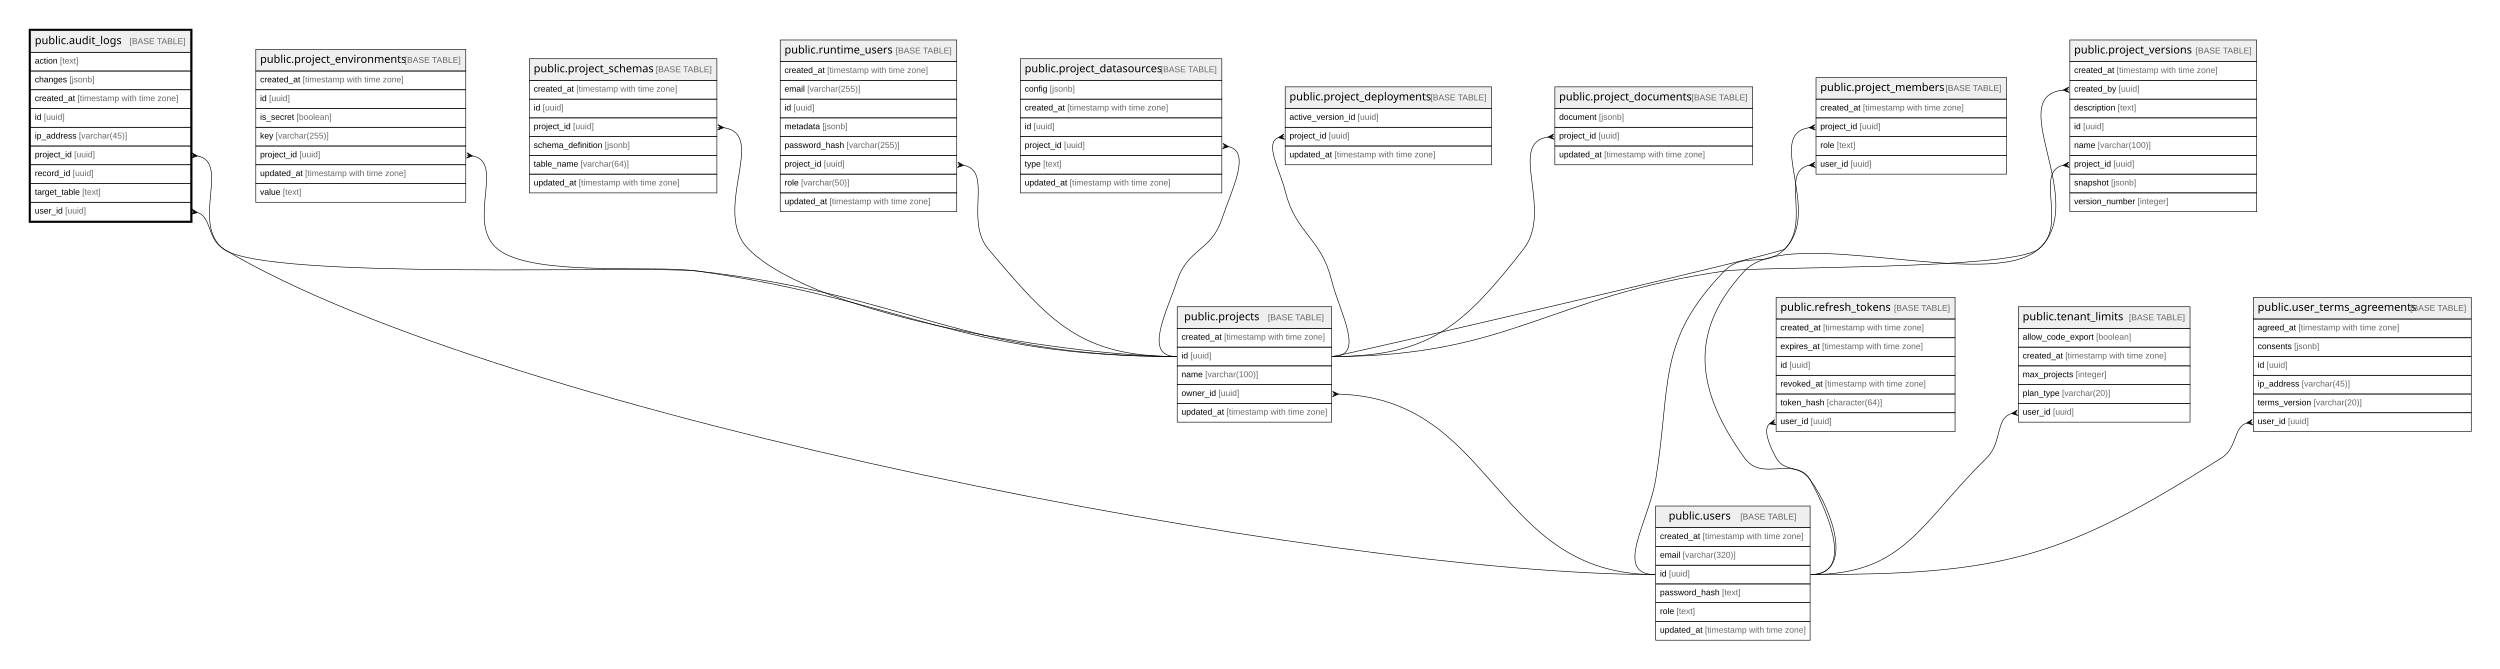
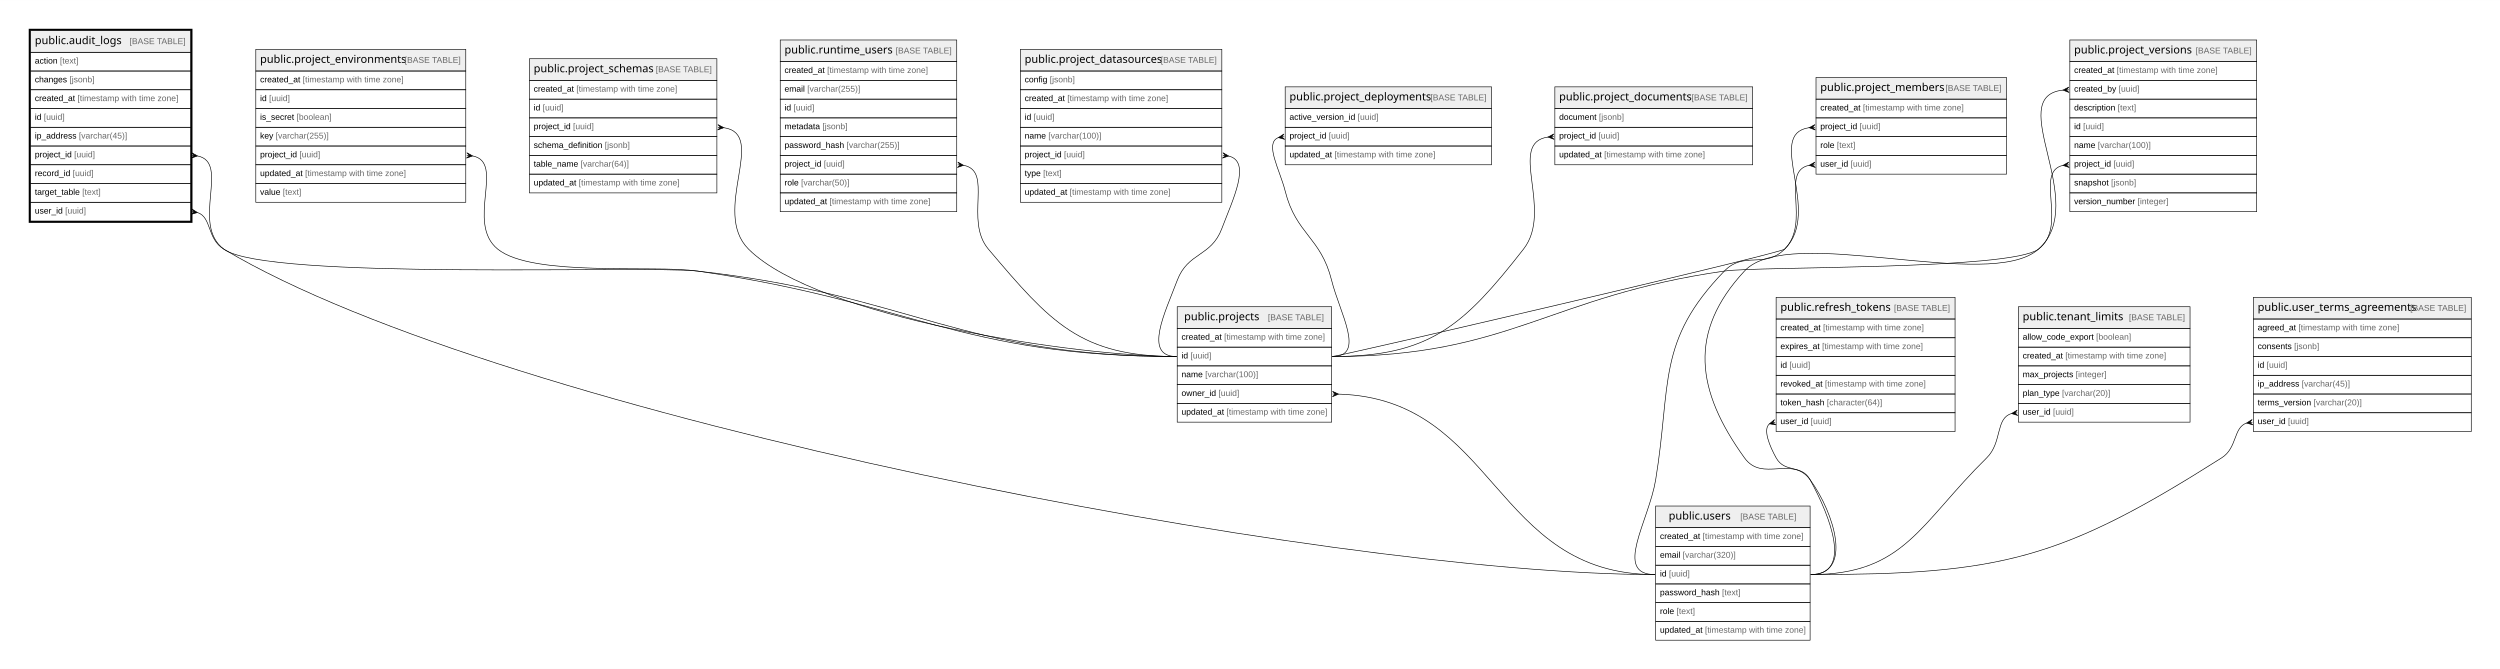
<svg xmlns="http://www.w3.org/2000/svg" width="4107pt" height="1099pt" viewBox="0.00 0.00 4106.85 1098.80">
  <g id="graph0" class="graph" transform="scale(1 1) rotate(0) translate(4 1094.8)">
    <polygon fill="white" stroke="none" points="-4,4 -4,-1094.8 4102.85,-1094.8 4102.85,4 -4,4" />
    <g id="node1" class="node">
      <polygon fill="#efefef" stroke="none" points="46.2,-1009 46.2,-1044.6 309.18,-1044.6 309.18,-1009 46.2,-1009" />
      <polygon fill="none" stroke="black" points="46.2,-1009 46.2,-1044.6 309.18,-1044.6 309.18,-1009 46.2,-1009" />
      <text text-anchor="start" x="53.2" y="-1022.4" font-family="Arial Bold" font-size="18.00">public.audit_logs</text>
      <text text-anchor="start" x="177.69" y="-1022.4" font-family="Arial" font-size="14.00">    </text>
      <text text-anchor="start" x="208.81" y="-1022.4" font-family="Arial" font-size="14.00" fill="#666666">[BASE TABLE]</text>
      <polygon fill="none" stroke="black" points="46.2,-978.2 46.2,-1009 309.18,-1009 309.18,-978.2 46.2,-978.2" />
      <text text-anchor="start" x="53.2" y="-990.4" font-family="Arial" font-size="14.00">action </text>
      <text text-anchor="start" x="94.45" y="-990.4" font-family="Arial" font-size="14.00" fill="#666666">[text]</text>
      <polygon fill="none" stroke="black" points="46.2,-947.4 46.2,-978.2 309.18,-978.2 309.18,-947.4 46.2,-947.4" />
      <text text-anchor="start" x="53.2" y="-959.6" font-family="Arial" font-size="14.00">changes </text>
      <text text-anchor="start" x="110.02" y="-959.6" font-family="Arial" font-size="14.00" fill="#666666">[jsonb]</text>
      <polygon fill="none" stroke="black" points="46.2,-916.6 46.2,-947.4 309.18,-947.4 309.18,-916.6 46.2,-916.6" />
      <text text-anchor="start" x="53.2" y="-928.8" font-family="Arial" font-size="14.00">created_at </text>
      <text text-anchor="start" x="123.25" y="-928.8" font-family="Arial" font-size="14.00" fill="#666666">[timestamp with time zone]</text>
      <polygon fill="none" stroke="black" points="46.2,-885.8 46.2,-916.6 309.18,-916.6 309.18,-885.8 46.2,-885.8" />
      <text text-anchor="start" x="53.2" y="-898" font-family="Arial" font-size="14.00">id </text>
      <text text-anchor="start" x="67.99" y="-898" font-family="Arial" font-size="14.00" fill="#666666">[uuid]</text>
      <polygon fill="none" stroke="black" points="46.2,-855 46.2,-885.8 309.18,-885.8 309.18,-855 46.2,-855" />
      <text text-anchor="start" x="53.2" y="-867.2" font-family="Arial" font-size="14.00">ip_address </text>
      <text text-anchor="start" x="125.58" y="-867.2" font-family="Arial" font-size="14.00" fill="#666666">[varchar(45)]</text>
      <polygon fill="none" stroke="black" points="46.2,-824.2 46.2,-855 309.18,-855 309.18,-824.2 46.2,-824.2" />
      <text text-anchor="start" x="53.2" y="-836.4" font-family="Arial" font-size="14.00">project_id </text>
      <text text-anchor="start" x="117.79" y="-836.4" font-family="Arial" font-size="14.00" fill="#666666">[uuid]</text>
      <polygon fill="none" stroke="black" points="46.2,-793.4 46.2,-824.2 309.18,-824.2 309.18,-793.4 46.2,-793.4" />
      <text text-anchor="start" x="53.2" y="-805.6" font-family="Arial" font-size="14.00">record_id </text>
      <text text-anchor="start" x="115.45" y="-805.6" font-family="Arial" font-size="14.00" fill="#666666">[uuid]</text>
      <polygon fill="none" stroke="black" points="46.2,-762.6 46.2,-793.4 309.18,-793.4 309.18,-762.6 46.2,-762.6" />
      <text text-anchor="start" x="53.2" y="-774.8" font-family="Arial" font-size="14.00">target_table </text>
      <text text-anchor="start" x="131.03" y="-774.8" font-family="Arial" font-size="14.00" fill="#666666">[text]</text>
      <polygon fill="none" stroke="black" points="46.2,-731.8 46.2,-762.6 309.18,-762.6 309.18,-731.8 46.2,-731.8" />
      <text text-anchor="start" x="53.2" y="-744" font-family="Arial" font-size="14.00">user_id </text>
      <text text-anchor="start" x="103.01" y="-744" font-family="Arial" font-size="14.00" fill="#666666">[uuid]</text>
      <polygon fill="none" stroke="black" stroke-width="3" points="44.7,-730.3 44.7,-1046.1 310.68,-1046.1 310.68,-730.3 44.7,-730.3" />
    </g>
    <g id="node2" class="node">
      <polygon fill="#efefef" stroke="none" points="1929.85,-555.4 1929.85,-591 2183.53,-591 2183.53,-555.4 1929.85,-555.4" />
      <polygon fill="none" stroke="black" points="1929.85,-555.4 1929.85,-591 2183.53,-591 2183.53,-555.4 1929.85,-555.4" />
      <text text-anchor="start" x="1941.21" y="-568.8" font-family="Arial Bold" font-size="18.00">public.projects</text>
      <text text-anchor="start" x="2047.68" y="-568.8" font-family="Arial" font-size="14.00">    </text>
      <text text-anchor="start" x="2078.8" y="-568.8" font-family="Arial" font-size="14.00" fill="#666666">[BASE TABLE]</text>
      <polygon fill="none" stroke="black" points="1929.85,-524.6 1929.85,-555.4 2183.53,-555.4 2183.53,-524.6 1929.85,-524.6" />
      <text text-anchor="start" x="1936.85" y="-536.8" font-family="Arial" font-size="14.00">created_at </text>
      <text text-anchor="start" x="2006.9" y="-536.8" font-family="Arial" font-size="14.00" fill="#666666">[timestamp with time zone]</text>
      <polygon fill="none" stroke="black" points="1929.85,-493.8 1929.85,-524.6 2183.53,-524.6 2183.53,-493.8 1929.85,-493.8" />
      <text text-anchor="start" x="1936.85" y="-506" font-family="Arial" font-size="14.00">id </text>
      <text text-anchor="start" x="1951.63" y="-506" font-family="Arial" font-size="14.00" fill="#666666">[uuid]</text>
      <polygon fill="none" stroke="black" points="1929.85,-463 1929.85,-493.8 2183.53,-493.8 2183.53,-463 1929.85,-463" />
      <text text-anchor="start" x="1936.85" y="-475.2" font-family="Arial" font-size="14.00">name </text>
      <text text-anchor="start" x="1975.76" y="-475.2" font-family="Arial" font-size="14.00" fill="#666666">[varchar(100)]</text>
      <polygon fill="none" stroke="black" points="1929.85,-432.2 1929.85,-463 2183.53,-463 2183.53,-432.2 1929.85,-432.2" />
      <text text-anchor="start" x="1936.85" y="-444.4" font-family="Arial" font-size="14.00">owner_id </text>
      <text text-anchor="start" x="1997.55" y="-444.4" font-family="Arial" font-size="14.00" fill="#666666">[uuid]</text>
      <polygon fill="none" stroke="black" points="1929.85,-401.4 1929.85,-432.2 2183.53,-432.2 2183.53,-401.4 1929.85,-401.4" />
      <text text-anchor="start" x="1936.85" y="-413.6" font-family="Arial" font-size="14.00">updated_at </text>
      <text text-anchor="start" x="2010.81" y="-413.6" font-family="Arial" font-size="14.00" fill="#666666">[timestamp with time zone]</text>
    </g>
    <g id="edge1" class="edge">
      <path fill="none" stroke="black" d="M320.44,-838.7C374.89,-828.12 308.69,-726.66 363.69,-685.6 433.03,-633.83 1055.69,-659.22 1141.69,-649.6 1494.86,-610.1 1573.48,-509.2 1928.85,-509.2" />
      <polygon fill="black" stroke="black" points="320.47,-838.7 310.12,-835.09 315.16,-839.16 310.84,-839.54 310.84,-839.54 310.84,-839.54 315.16,-839.16 310.9,-844.05 320.47,-838.7" />
    </g>
    <g id="node11" class="node">
      <polygon fill="#efefef" stroke="none" points="2715.85,-228 2715.85,-263.6 2969.53,-263.6 2969.53,-228 2715.85,-228" />
      <polygon fill="none" stroke="black" points="2715.85,-228 2715.85,-263.6 2969.53,-263.6 2969.53,-228 2715.85,-228" />
      <text text-anchor="start" x="2737.2" y="-241.4" font-family="Arial Bold" font-size="18.00">public.users</text>
      <text text-anchor="start" x="2823.69" y="-241.4" font-family="Arial" font-size="14.00">    </text>
      <text text-anchor="start" x="2854.8" y="-241.4" font-family="Arial" font-size="14.00" fill="#666666">[BASE TABLE]</text>
      <polygon fill="none" stroke="black" points="2715.85,-197.2 2715.85,-228 2969.53,-228 2969.53,-197.2 2715.85,-197.2" />
      <text text-anchor="start" x="2722.85" y="-209.4" font-family="Arial" font-size="14.00">created_at </text>
      <text text-anchor="start" x="2792.9" y="-209.4" font-family="Arial" font-size="14.00" fill="#666666">[timestamp with time zone]</text>
      <polygon fill="none" stroke="black" points="2715.85,-166.4 2715.85,-197.2 2969.53,-197.2 2969.53,-166.4 2715.85,-166.4" />
      <text text-anchor="start" x="2722.85" y="-178.6" font-family="Arial" font-size="14.00">email </text>
      <text text-anchor="start" x="2760.19" y="-178.6" font-family="Arial" font-size="14.00" fill="#666666">[varchar(320)]</text>
      <polygon fill="none" stroke="black" points="2715.85,-135.6 2715.85,-166.4 2969.53,-166.4 2969.53,-135.6 2715.85,-135.6" />
      <text text-anchor="start" x="2722.85" y="-147.8" font-family="Arial" font-size="14.00">id </text>
      <text text-anchor="start" x="2737.63" y="-147.8" font-family="Arial" font-size="14.00" fill="#666666">[uuid]</text>
      <polygon fill="none" stroke="black" points="2715.85,-104.8 2715.85,-135.6 2969.53,-135.6 2969.53,-104.8 2715.85,-104.8" />
      <text text-anchor="start" x="2722.85" y="-117" font-family="Arial" font-size="14.00">password_hash </text>
      <text text-anchor="start" x="2824.8" y="-117" font-family="Arial" font-size="14.00" fill="#666666">[text]</text>
      <polygon fill="none" stroke="black" points="2715.85,-74 2715.85,-104.8 2969.53,-104.8 2969.53,-74 2715.85,-74" />
      <text text-anchor="start" x="2722.85" y="-86.2" font-family="Arial" font-size="14.00">role </text>
      <text text-anchor="start" x="2750.08" y="-86.2" font-family="Arial" font-size="14.00" fill="#666666">[text]</text>
      <polygon fill="none" stroke="black" points="2715.85,-43.2 2715.85,-74 2969.53,-74 2969.53,-43.2 2715.85,-43.2" />
      <text text-anchor="start" x="2722.85" y="-55.4" font-family="Arial" font-size="14.00">updated_at </text>
      <text text-anchor="start" x="2796.81" y="-55.4" font-family="Arial" font-size="14.00" fill="#666666">[timestamp with time zone]</text>
    </g>
    <g id="edge11" class="edge">
      <path fill="none" stroke="black" d="M320.4,-745.75C343.95,-738.09 335.98,-702.19 363.69,-685.6 823.38,-410.32 2179.03,-151 2714.85,-151" />
      <polygon fill="black" stroke="black" points="320.41,-745.74 309.88,-742.7 315.13,-746.5 310.84,-747.11 310.84,-747.11 310.84,-747.11 315.13,-746.5 311.14,-751.61 320.41,-745.74" />
    </g>
    <g id="edge10" class="edge">
      <path fill="none" stroke="black" d="M2194.68,-447.46C2454.38,-440.12 2448.22,-151 2714.85,-151" />
      <polygon fill="black" stroke="black" points="2194.86,-447.46 2184.8,-443.1 2189.53,-447.53 2185.2,-447.59 2185.2,-447.59 2185.2,-447.59 2189.53,-447.53 2184.93,-452.09 2194.86,-447.46" />
    </g>
    <g id="node3" class="node">
-       <polygon fill="#efefef" stroke="none" points="1672.23,-962.8 1672.23,-998.4 2003.15,-998.4 2003.15,-962.8 1672.23,-962.8" />
-       <polygon fill="none" stroke="black" points="1672.23,-962.8 1672.23,-998.4 2003.15,-998.4 2003.15,-962.8 1672.23,-962.8" />
-       <text text-anchor="start" x="1679.23" y="-976.2" font-family="Arial Bold" font-size="18.00">public.project_datasources</text>
-       <text text-anchor="start" x="1871.66" y="-976.2" font-family="Arial" font-size="14.00">    </text>
-       <text text-anchor="start" x="1902.78" y="-976.2" font-family="Arial" font-size="14.00" fill="#666666">[BASE TABLE]</text>
-       <polygon fill="none" stroke="black" points="1672.23,-932 1672.23,-962.8 2003.15,-962.8 2003.15,-932 1672.23,-932" />
-       <text text-anchor="start" x="1679.23" y="-944.2" font-family="Arial" font-size="14.00">config </text>
-       <text text-anchor="start" x="1720.48" y="-944.2" font-family="Arial" font-size="14.00" fill="#666666">[jsonb]</text>
-       <polygon fill="none" stroke="black" points="1672.23,-901.2 1672.23,-932 2003.15,-932 2003.15,-901.2 1672.23,-901.2" />
-       <text text-anchor="start" x="1679.23" y="-913.4" font-family="Arial" font-size="14.00">created_at </text>
-       <text text-anchor="start" x="1749.28" y="-913.4" font-family="Arial" font-size="14.00" fill="#666666">[timestamp with time zone]</text>
-       <polygon fill="none" stroke="black" points="1672.23,-870.4 1672.23,-901.2 2003.15,-901.2 2003.15,-870.4 1672.23,-870.4" />
-       <text text-anchor="start" x="1679.23" y="-882.6" font-family="Arial" font-size="14.00">id </text>
-       <text text-anchor="start" x="1694.02" y="-882.6" font-family="Arial" font-size="14.00" fill="#666666">[uuid]</text>
-       <polygon fill="none" stroke="black" points="1672.23,-839.6 1672.23,-870.4 2003.15,-870.4 2003.15,-839.6 1672.23,-839.6" />
-       <text text-anchor="start" x="1679.23" y="-851.8" font-family="Arial" font-size="14.00">project_id </text>
-       <text text-anchor="start" x="1743.82" y="-851.8" font-family="Arial" font-size="14.00" fill="#666666">[uuid]</text>
-       <polygon fill="none" stroke="black" points="1672.23,-808.8 1672.23,-839.6 2003.15,-839.6 2003.15,-808.8 1672.23,-808.8" />
-       <text text-anchor="start" x="1679.23" y="-821" font-family="Arial" font-size="14.00">type </text>
-       <text text-anchor="start" x="1709.58" y="-821" font-family="Arial" font-size="14.00" fill="#666666">[text]</text>
-       <polygon fill="none" stroke="black" points="1672.23,-778 1672.23,-808.8 2003.15,-808.8 2003.15,-778 1672.23,-778" />
-       <text text-anchor="start" x="1679.23" y="-790.2" font-family="Arial" font-size="14.00">updated_at </text>
-       <text text-anchor="start" x="1753.19" y="-790.2" font-family="Arial" font-size="14.00" fill="#666666">[timestamp with time zone]</text>
+       <polygon fill="#efefef" stroke="none" points="1672.23,-978.2 1672.23,-1013.8 2003.15,-1013.8 2003.15,-978.2 1672.23,-978.2" />
+       <polygon fill="none" stroke="black" points="1672.23,-978.2 1672.23,-1013.8 2003.15,-1013.8 2003.15,-978.2 1672.23,-978.2" />
+       <text text-anchor="start" x="1679.23" y="-991.6" font-family="Arial Bold" font-size="18.00">public.project_datasources</text>
+       <text text-anchor="start" x="1871.66" y="-991.6" font-family="Arial" font-size="14.00">    </text>
+       <text text-anchor="start" x="1902.78" y="-991.6" font-family="Arial" font-size="14.00" fill="#666666">[BASE TABLE]</text>
+       <polygon fill="none" stroke="black" points="1672.23,-947.4 1672.23,-978.2 2003.15,-978.2 2003.15,-947.4 1672.23,-947.4" />
+       <text text-anchor="start" x="1679.23" y="-959.6" font-family="Arial" font-size="14.00">config </text>
+       <text text-anchor="start" x="1720.48" y="-959.6" font-family="Arial" font-size="14.00" fill="#666666">[jsonb]</text>
+       <polygon fill="none" stroke="black" points="1672.23,-916.6 1672.23,-947.4 2003.15,-947.4 2003.15,-916.6 1672.23,-916.6" />
+       <text text-anchor="start" x="1679.23" y="-928.8" font-family="Arial" font-size="14.00">created_at </text>
+       <text text-anchor="start" x="1749.28" y="-928.8" font-family="Arial" font-size="14.00" fill="#666666">[timestamp with time zone]</text>
+       <polygon fill="none" stroke="black" points="1672.23,-885.8 1672.23,-916.6 2003.15,-916.6 2003.15,-885.8 1672.23,-885.8" />
+       <text text-anchor="start" x="1679.23" y="-898" font-family="Arial" font-size="14.00">id </text>
+       <text text-anchor="start" x="1694.02" y="-898" font-family="Arial" font-size="14.00" fill="#666666">[uuid]</text>
+       <polygon fill="none" stroke="black" points="1672.23,-855 1672.23,-885.8 2003.15,-885.8 2003.15,-855 1672.23,-855" />
+       <text text-anchor="start" x="1679.23" y="-867.2" font-family="Arial" font-size="14.00">name </text>
+       <text text-anchor="start" x="1718.14" y="-867.2" font-family="Arial" font-size="14.00" fill="#666666">[varchar(100)]</text>
+       <polygon fill="none" stroke="black" points="1672.23,-824.2 1672.23,-855 2003.15,-855 2003.15,-824.2 1672.23,-824.2" />
+       <text text-anchor="start" x="1679.23" y="-836.4" font-family="Arial" font-size="14.00">project_id </text>
+       <text text-anchor="start" x="1743.82" y="-836.4" font-family="Arial" font-size="14.00" fill="#666666">[uuid]</text>
+       <polygon fill="none" stroke="black" points="1672.23,-793.4 1672.23,-824.2 2003.15,-824.2 2003.15,-793.4 1672.23,-793.4" />
+       <text text-anchor="start" x="1679.23" y="-805.6" font-family="Arial" font-size="14.00">type </text>
+       <text text-anchor="start" x="1709.58" y="-805.6" font-family="Arial" font-size="14.00" fill="#666666">[text]</text>
+       <polygon fill="none" stroke="black" points="1672.23,-762.6 1672.23,-793.4 2003.15,-793.4 2003.15,-762.6 1672.23,-762.6" />
+       <text text-anchor="start" x="1679.23" y="-774.8" font-family="Arial" font-size="14.00">updated_at </text>
+       <text text-anchor="start" x="1753.19" y="-774.8" font-family="Arial" font-size="14.00" fill="#666666">[timestamp with time zone]</text>
    </g>
    <g id="edge2" class="edge">
-       <path fill="none" stroke="black" d="M2014.1,-854C2052.38,-845.32 2018.72,-781.96 2003.15,-734.8 1985.8,-682.27 1947.19,-686.73 1929.85,-634.2 1912.43,-581.44 1873.29,-509.2 1928.85,-509.2" />
-       <polygon fill="black" stroke="black" points="2014.43,-853.97 2004.03,-850.49 2009.12,-854.5 2004.81,-854.93 2004.81,-854.93 2004.81,-854.93 2009.12,-854.5 2004.93,-859.44 2014.43,-853.97" />
+       <path fill="none" stroke="black" d="M2014.13,-838.59C2052.64,-829.83 2020.62,-765.89 2003.15,-719.4 1985.58,-672.64 1947.41,-680.96 1929.85,-634.2 1910.32,-582.19 1873.29,-509.2 1928.85,-509.2" />
+       <polygon fill="black" stroke="black" points="2014.43,-838.56 2004.03,-835.09 2009.12,-839.1 2004.81,-839.53 2004.81,-839.53 2004.81,-839.53 2009.12,-839.1 2004.93,-844.04 2014.43,-838.56" />
    </g>
    <g id="node4" class="node">
      <polygon fill="#efefef" stroke="none" points="2107.22,-916.6 2107.22,-952.2 2446.16,-952.2 2446.16,-916.6 2107.22,-916.6" />
      <polygon fill="none" stroke="black" points="2107.22,-916.6 2107.22,-952.2 2446.16,-952.2 2446.16,-916.6 2107.22,-916.6" />
      <text text-anchor="start" x="2114.22" y="-930" font-family="Arial Bold" font-size="18.00">public.project_deployments</text>
      <text text-anchor="start" x="2314.67" y="-930" font-family="Arial" font-size="14.00">    </text>
      <text text-anchor="start" x="2345.79" y="-930" font-family="Arial" font-size="14.00" fill="#666666">[BASE TABLE]</text>
      <polygon fill="none" stroke="black" points="2107.22,-885.8 2107.22,-916.6 2446.16,-916.6 2446.16,-885.8 2107.22,-885.8" />
      <text text-anchor="start" x="2114.22" y="-898" font-family="Arial" font-size="14.00">active_version_id </text>
      <text text-anchor="start" x="2226.28" y="-898" font-family="Arial" font-size="14.00" fill="#666666">[uuid]</text>
      <polygon fill="none" stroke="black" points="2107.22,-855 2107.22,-885.8 2446.16,-885.8 2446.16,-855 2107.22,-855" />
      <text text-anchor="start" x="2114.22" y="-867.2" font-family="Arial" font-size="14.00">project_id </text>
      <text text-anchor="start" x="2178.81" y="-867.2" font-family="Arial" font-size="14.00" fill="#666666">[uuid]</text>
      <polygon fill="none" stroke="black" points="2107.22,-824.2 2107.22,-855 2446.16,-855 2446.16,-824.2 2107.22,-824.2" />
      <text text-anchor="start" x="2114.22" y="-836.4" font-family="Arial" font-size="14.00">updated_at </text>
      <text text-anchor="start" x="2188.18" y="-836.4" font-family="Arial" font-size="14.00" fill="#666666">[timestamp with time zone]</text>
    </g>
    <g id="edge3" class="edge">
      <path fill="none" stroke="black" d="M2096.21,-868.89C2072.58,-860.2 2098.55,-815.63 2107.22,-781 2125.07,-709.67 2165.79,-705.56 2183.53,-634.2 2196.93,-580.28 2240.09,-509.2 2184.53,-509.2" />
      <polygon fill="black" stroke="black" points="2096,-868.86 2105.22,-874.8 2101.27,-869.66 2105.56,-870.3 2105.56,-870.3 2105.56,-870.3 2101.27,-869.66 2106.56,-865.9 2096,-868.86" />
    </g>
    <g id="node5" class="node">
      <polygon fill="#efefef" stroke="none" points="2550.22,-916.6 2550.22,-952.2 2875.16,-952.2 2875.16,-916.6 2550.22,-916.6" />
      <polygon fill="none" stroke="black" points="2550.22,-916.6 2550.22,-952.2 2875.16,-952.2 2875.16,-916.6 2550.22,-916.6" />
      <text text-anchor="start" x="2557.22" y="-930" font-family="Arial Bold" font-size="18.00">public.project_documents</text>
      <text text-anchor="start" x="2743.67" y="-930" font-family="Arial" font-size="14.00">    </text>
      <text text-anchor="start" x="2774.79" y="-930" font-family="Arial" font-size="14.00" fill="#666666">[BASE TABLE]</text>
      <polygon fill="none" stroke="black" points="2550.22,-885.8 2550.22,-916.6 2875.16,-916.6 2875.16,-885.8 2550.22,-885.8" />
      <text text-anchor="start" x="2557.22" y="-898" font-family="Arial" font-size="14.00">document </text>
      <text text-anchor="start" x="2622.59" y="-898" font-family="Arial" font-size="14.00" fill="#666666">[jsonb]</text>
      <polygon fill="none" stroke="black" points="2550.22,-855 2550.22,-885.8 2875.16,-885.8 2875.16,-855 2550.22,-855" />
      <text text-anchor="start" x="2557.22" y="-867.2" font-family="Arial" font-size="14.00">project_id </text>
      <text text-anchor="start" x="2621.81" y="-867.2" font-family="Arial" font-size="14.00" fill="#666666">[uuid]</text>
      <polygon fill="none" stroke="black" points="2550.22,-824.2 2550.22,-855 2875.16,-855 2875.16,-824.2 2550.22,-824.2" />
      <text text-anchor="start" x="2557.22" y="-836.4" font-family="Arial" font-size="14.00">updated_at </text>
      <text text-anchor="start" x="2631.18" y="-836.4" font-family="Arial" font-size="14.00" fill="#666666">[timestamp with time zone]</text>
    </g>
    <g id="edge4" class="edge">
      <path fill="none" stroke="black" d="M2539.17,-869.76C2471.29,-860.38 2548.85,-749.82 2498.69,-685.6 2400.13,-559.4 2344.66,-509.2 2184.53,-509.2" />
      <polygon fill="black" stroke="black" points="2538.9,-869.74 2548.6,-874.87 2544.23,-870.08 2548.55,-870.36 2548.55,-870.36 2548.55,-870.36 2544.23,-870.08 2549.17,-865.89 2538.9,-869.74" />
    </g>
    <g id="node6" class="node">
      <polygon fill="#efefef" stroke="none" points="416.22,-978.2 416.22,-1013.8 761.16,-1013.8 761.16,-978.2 416.22,-978.2" />
      <polygon fill="none" stroke="black" points="416.22,-978.2 416.22,-1013.8 761.16,-1013.8 761.16,-978.2 416.22,-978.2" />
      <text text-anchor="start" x="423.22" y="-991.6" font-family="Arial Bold" font-size="18.00">public.project_environments</text>
      <text text-anchor="start" x="629.67" y="-991.6" font-family="Arial" font-size="14.00">    </text>
      <text text-anchor="start" x="660.78" y="-991.6" font-family="Arial" font-size="14.00" fill="#666666">[BASE TABLE]</text>
      <polygon fill="none" stroke="black" points="416.22,-947.4 416.22,-978.2 761.16,-978.2 761.16,-947.4 416.22,-947.4" />
      <text text-anchor="start" x="423.22" y="-959.6" font-family="Arial" font-size="14.00">created_at </text>
      <text text-anchor="start" x="493.27" y="-959.6" font-family="Arial" font-size="14.00" fill="#666666">[timestamp with time zone]</text>
      <polygon fill="none" stroke="black" points="416.22,-916.6 416.22,-947.4 761.16,-947.4 761.16,-916.6 416.22,-916.6" />
      <text text-anchor="start" x="423.22" y="-928.8" font-family="Arial" font-size="14.00">id </text>
      <text text-anchor="start" x="438.01" y="-928.8" font-family="Arial" font-size="14.00" fill="#666666">[uuid]</text>
      <polygon fill="none" stroke="black" points="416.22,-885.8 416.22,-916.6 761.16,-916.6 761.16,-885.8 416.22,-885.8" />
      <text text-anchor="start" x="423.22" y="-898" font-family="Arial" font-size="14.00">is_secret </text>
      <text text-anchor="start" x="483.13" y="-898" font-family="Arial" font-size="14.00" fill="#666666">[boolean]</text>
      <polygon fill="none" stroke="black" points="416.22,-855 416.22,-885.8 761.16,-885.8 761.16,-855 416.22,-855" />
      <text text-anchor="start" x="423.22" y="-867.2" font-family="Arial" font-size="14.00">key </text>
      <text text-anchor="start" x="448.9" y="-867.2" font-family="Arial" font-size="14.00" fill="#666666">[varchar(255)]</text>
      <polygon fill="none" stroke="black" points="416.22,-824.2 416.22,-855 761.16,-855 761.16,-824.2 416.22,-824.2" />
      <text text-anchor="start" x="423.22" y="-836.4" font-family="Arial" font-size="14.00">project_id </text>
      <text text-anchor="start" x="487.81" y="-836.4" font-family="Arial" font-size="14.00" fill="#666666">[uuid]</text>
      <polygon fill="none" stroke="black" points="416.22,-793.4 416.22,-824.2 761.16,-824.2 761.16,-793.4 416.22,-793.4" />
      <text text-anchor="start" x="423.22" y="-805.6" font-family="Arial" font-size="14.00">updated_at </text>
      <text text-anchor="start" x="497.18" y="-805.6" font-family="Arial" font-size="14.00" fill="#666666">[timestamp with time zone]</text>
      <polygon fill="none" stroke="black" points="416.22,-762.6 416.22,-793.4 761.16,-793.4 761.16,-762.6 416.22,-762.6" />
      <text text-anchor="start" x="423.22" y="-774.8" font-family="Arial" font-size="14.00">value </text>
      <text text-anchor="start" x="460.58" y="-774.8" font-family="Arial" font-size="14.00" fill="#666666">[text]</text>
    </g>
    <g id="edge5" class="edge">
      <path fill="none" stroke="black" d="M772.37,-838.72C826.6,-828.31 760.47,-728.52 813.69,-685.6 870.77,-639.57 1069.11,-660.04 1141.69,-649.6 1493.44,-598.99 1573.48,-509.2 1928.85,-509.2" />
      <polygon fill="black" stroke="black" points="772.45,-838.71 762.1,-835.09 767.14,-839.17 762.82,-839.54 762.82,-839.54 762.82,-839.54 767.14,-839.17 762.88,-844.05 772.45,-838.71" />
    </g>
    <g id="node7" class="node">
      <polygon fill="#efefef" stroke="none" points="2979.22,-932 2979.22,-967.6 3292.16,-967.6 3292.16,-932 2979.22,-932" />
      <polygon fill="none" stroke="black" points="2979.22,-932 2979.22,-967.6 3292.16,-967.6 3292.16,-932 2979.22,-932" />
      <text text-anchor="start" x="2986.22" y="-945.4" font-family="Arial Bold" font-size="18.00">public.project_members</text>
      <text text-anchor="start" x="3160.67" y="-945.4" font-family="Arial" font-size="14.00">    </text>
      <text text-anchor="start" x="3191.78" y="-945.4" font-family="Arial" font-size="14.00" fill="#666666">[BASE TABLE]</text>
      <polygon fill="none" stroke="black" points="2979.22,-901.2 2979.22,-932 3292.16,-932 3292.16,-901.2 2979.22,-901.2" />
      <text text-anchor="start" x="2986.22" y="-913.4" font-family="Arial" font-size="14.00">created_at </text>
      <text text-anchor="start" x="3056.27" y="-913.4" font-family="Arial" font-size="14.00" fill="#666666">[timestamp with time zone]</text>
      <polygon fill="none" stroke="black" points="2979.22,-870.4 2979.22,-901.2 3292.16,-901.2 3292.16,-870.4 2979.22,-870.4" />
      <text text-anchor="start" x="2986.22" y="-882.6" font-family="Arial" font-size="14.00">project_id </text>
      <text text-anchor="start" x="3050.81" y="-882.6" font-family="Arial" font-size="14.00" fill="#666666">[uuid]</text>
      <polygon fill="none" stroke="black" points="2979.22,-839.6 2979.22,-870.4 3292.16,-870.4 3292.16,-839.6 2979.22,-839.6" />
      <text text-anchor="start" x="2986.22" y="-851.8" font-family="Arial" font-size="14.00">role </text>
      <text text-anchor="start" x="3013.46" y="-851.8" font-family="Arial" font-size="14.00" fill="#666666">[text]</text>
      <polygon fill="none" stroke="black" points="2979.22,-808.8 2979.22,-839.6 3292.16,-839.6 3292.16,-808.8 2979.22,-808.8" />
      <text text-anchor="start" x="2986.22" y="-821" font-family="Arial" font-size="14.00">user_id </text>
      <text text-anchor="start" x="3036.03" y="-821" font-family="Arial" font-size="14.00" fill="#666666">[uuid]</text>
    </g>
    <g id="edge6" class="edge">
      <path fill="none" stroke="black" d="M2967.91,-885.13C2894.91,-874.78 2990.36,-747.39 2927.69,-685.6 2920.13,-678.15 2195.14,-509.2 2184.53,-509.2" />
      <polygon fill="black" stroke="black" points="2967.91,-885.13 2977.6,-890.27 2973.23,-885.48 2977.55,-885.76 2977.55,-885.76 2977.55,-885.76 2973.23,-885.48 2978.18,-881.29 2967.91,-885.13" />
    </g>
    <g id="edge12" class="edge">
      <path fill="none" stroke="black" d="M2967.96,-823.28C2919.48,-813.55 2971.35,-729.23 2927.69,-685.6 2894.57,-652.51 2861.28,-683.21 2828.69,-649.6 2717.03,-534.45 2741.75,-465.09 2715.85,-306.8 2704.66,-238.46 2645.6,-151 2714.85,-151" />
      <polygon fill="black" stroke="black" points="2967.93,-823.27 2977.49,-828.65 2973.24,-823.75 2977.56,-824.14 2977.56,-824.14 2977.56,-824.14 2973.24,-823.75 2978.29,-819.69 2967.93,-823.27" />
    </g>
    <g id="node8" class="node">
      <polygon fill="#efefef" stroke="none" points="865.72,-962.8 865.72,-998.4 1173.66,-998.4 1173.66,-962.8 865.72,-962.8" />
      <polygon fill="none" stroke="black" points="865.72,-962.8 865.72,-998.4 1173.66,-998.4 1173.66,-962.8 865.72,-962.8" />
      <text text-anchor="start" x="872.72" y="-976.2" font-family="Arial Bold" font-size="18.00">public.project_schemas</text>
      <text text-anchor="start" x="1042.17" y="-976.2" font-family="Arial" font-size="14.00">    </text>
      <text text-anchor="start" x="1073.28" y="-976.2" font-family="Arial" font-size="14.00" fill="#666666">[BASE TABLE]</text>
      <polygon fill="none" stroke="black" points="865.72,-932 865.72,-962.8 1173.66,-962.8 1173.66,-932 865.72,-932" />
      <text text-anchor="start" x="872.72" y="-944.2" font-family="Arial" font-size="14.00">created_at </text>
      <text text-anchor="start" x="942.77" y="-944.2" font-family="Arial" font-size="14.00" fill="#666666">[timestamp with time zone]</text>
      <polygon fill="none" stroke="black" points="865.72,-901.2 865.72,-932 1173.66,-932 1173.66,-901.2 865.72,-901.2" />
      <text text-anchor="start" x="872.72" y="-913.4" font-family="Arial" font-size="14.00">id </text>
      <text text-anchor="start" x="887.51" y="-913.4" font-family="Arial" font-size="14.00" fill="#666666">[uuid]</text>
      <polygon fill="none" stroke="black" points="865.72,-870.4 865.72,-901.2 1173.66,-901.2 1173.66,-870.4 865.72,-870.4" />
      <text text-anchor="start" x="872.72" y="-882.6" font-family="Arial" font-size="14.00">project_id </text>
      <text text-anchor="start" x="937.31" y="-882.6" font-family="Arial" font-size="14.00" fill="#666666">[uuid]</text>
      <polygon fill="none" stroke="black" points="865.72,-839.6 865.72,-870.4 1173.66,-870.4 1173.66,-839.6 865.72,-839.6" />
      <text text-anchor="start" x="872.72" y="-851.8" font-family="Arial" font-size="14.00">schema_definition </text>
      <text text-anchor="start" x="989.46" y="-851.8" font-family="Arial" font-size="14.00" fill="#666666">[jsonb]</text>
      <polygon fill="none" stroke="black" points="865.72,-808.8 865.72,-839.6 1173.66,-839.6 1173.66,-808.8 865.72,-808.8" />
      <text text-anchor="start" x="872.72" y="-821" font-family="Arial" font-size="14.00">table_name </text>
      <text text-anchor="start" x="949.78" y="-821" font-family="Arial" font-size="14.00" fill="#666666">[varchar(64)]</text>
      <polygon fill="none" stroke="black" points="865.72,-778 865.72,-808.8 1173.66,-808.8 1173.66,-778 865.72,-778" />
      <text text-anchor="start" x="872.72" y="-790.2" font-family="Arial" font-size="14.00">updated_at </text>
      <text text-anchor="start" x="946.68" y="-790.2" font-family="Arial" font-size="14.00" fill="#666666">[timestamp with time zone]</text>
    </g>
    <g id="edge7" class="edge">
      <path fill="none" stroke="black" d="M1184.98,-885.13C1258.08,-874.81 1163.3,-747.75 1225.69,-685.6 1339.82,-571.9 1767.75,-509.2 1928.85,-509.2" />
      <polygon fill="black" stroke="black" points="1184.97,-885.13 1174.7,-881.29 1179.65,-885.48 1175.32,-885.76 1175.32,-885.76 1175.32,-885.76 1179.65,-885.48 1175.28,-890.27 1184.97,-885.13" />
    </g>
    <g id="node9" class="node">
      <polygon fill="#efefef" stroke="none" points="3396.21,-993.6 3396.21,-1029.2 3703.16,-1029.2 3703.16,-993.6 3396.21,-993.6" />
      <polygon fill="none" stroke="black" points="3396.21,-993.6 3396.21,-1029.2 3703.16,-1029.2 3703.16,-993.6 3396.21,-993.6" />
      <text text-anchor="start" x="3403.21" y="-1007" font-family="Arial Bold" font-size="18.00">public.project_versions</text>
      <text text-anchor="start" x="3571.67" y="-1007" font-family="Arial" font-size="14.00">    </text>
      <text text-anchor="start" x="3602.79" y="-1007" font-family="Arial" font-size="14.00" fill="#666666">[BASE TABLE]</text>
      <polygon fill="none" stroke="black" points="3396.21,-962.8 3396.21,-993.6 3703.16,-993.6 3703.16,-962.8 3396.21,-962.8" />
      <text text-anchor="start" x="3403.21" y="-975" font-family="Arial" font-size="14.00">created_at </text>
      <text text-anchor="start" x="3473.26" y="-975" font-family="Arial" font-size="14.00" fill="#666666">[timestamp with time zone]</text>
      <polygon fill="none" stroke="black" points="3396.21,-932 3396.21,-962.8 3703.16,-962.8 3703.16,-932 3396.21,-932" />
      <text text-anchor="start" x="3403.21" y="-944.2" font-family="Arial" font-size="14.00">created_by </text>
      <text text-anchor="start" x="3476.37" y="-944.2" font-family="Arial" font-size="14.00" fill="#666666">[uuid]</text>
      <polygon fill="none" stroke="black" points="3396.21,-901.2 3396.21,-932 3703.16,-932 3703.16,-901.2 3396.21,-901.2" />
      <text text-anchor="start" x="3403.21" y="-913.4" font-family="Arial" font-size="14.00">description </text>
      <text text-anchor="start" x="3474.81" y="-913.4" font-family="Arial" font-size="14.00" fill="#666666">[text]</text>
      <polygon fill="none" stroke="black" points="3396.21,-870.4 3396.21,-901.2 3703.16,-901.2 3703.16,-870.4 3396.21,-870.4" />
      <text text-anchor="start" x="3403.21" y="-882.6" font-family="Arial" font-size="14.00">id </text>
      <text text-anchor="start" x="3418" y="-882.6" font-family="Arial" font-size="14.00" fill="#666666">[uuid]</text>
      <polygon fill="none" stroke="black" points="3396.21,-839.6 3396.21,-870.4 3703.16,-870.4 3703.16,-839.6 3396.21,-839.6" />
      <text text-anchor="start" x="3403.21" y="-851.8" font-family="Arial" font-size="14.00">name </text>
      <text text-anchor="start" x="3442.12" y="-851.8" font-family="Arial" font-size="14.00" fill="#666666">[varchar(100)]</text>
      <polygon fill="none" stroke="black" points="3396.21,-808.8 3396.21,-839.6 3703.16,-839.6 3703.16,-808.8 3396.21,-808.8" />
      <text text-anchor="start" x="3403.21" y="-821" font-family="Arial" font-size="14.00">project_id </text>
      <text text-anchor="start" x="3467.81" y="-821" font-family="Arial" font-size="14.00" fill="#666666">[uuid]</text>
      <polygon fill="none" stroke="black" points="3396.21,-778 3396.21,-808.8 3703.16,-808.8 3703.16,-778 3396.21,-778" />
      <text text-anchor="start" x="3403.21" y="-790.2" font-family="Arial" font-size="14.00">snapshot </text>
      <text text-anchor="start" x="3463.92" y="-790.2" font-family="Arial" font-size="14.00" fill="#666666">[jsonb]</text>
      <polygon fill="none" stroke="black" points="3396.21,-747.2 3396.21,-778 3703.16,-778 3703.16,-747.2 3396.21,-747.2" />
      <text text-anchor="start" x="3403.21" y="-759.4" font-family="Arial" font-size="14.00">version_number </text>
      <text text-anchor="start" x="3507.49" y="-759.4" font-family="Arial" font-size="14.00" fill="#666666">[integer]</text>
    </g>
    <g id="edge8" class="edge">
      <path fill="none" stroke="black" d="M3385.01,-823.21C3337.14,-812.78 3394,-722.73 3344.69,-685.6 3298.78,-651.03 2885.58,-657.74 2828.69,-649.6 2538.63,-608.09 2477.54,-509.2 2184.53,-509.2" />
      <polygon fill="black" stroke="black" points="3384.93,-823.2 3394.45,-828.65 3390.24,-823.72 3394.55,-824.14 3394.55,-824.14 3394.55,-824.14 3390.24,-823.72 3395.32,-819.69 3384.93,-823.2" />
    </g>
    <g id="edge13" class="edge">
      <path fill="none" stroke="black" d="M3384.89,-946.87C3286.25,-936.06 3430.44,-761.92 3344.69,-685.6 3264.29,-614.04 2934.91,-728.48 2861.69,-649.6 2768.92,-549.66 2781.98,-453.44 2861.69,-342.8 2891.22,-301.8 2939.86,-347.7 2969.53,-306.8 3010.19,-250.75 3039.78,-151 2970.53,-151" />
      <polygon fill="black" stroke="black" points="3384.89,-946.87 3394.65,-951.88 3390.22,-947.14 3394.55,-947.37 3394.55,-947.37 3394.55,-947.37 3390.22,-947.14 3395.11,-942.89 3384.89,-946.87" />
    </g>
    <g id="node10" class="node">
      <polygon fill="#efefef" stroke="none" points="1277.71,-993.6 1277.71,-1029.2 1567.67,-1029.2 1567.67,-993.6 1277.71,-993.6" />
      <polygon fill="none" stroke="black" points="1277.71,-993.6 1277.71,-1029.2 1567.67,-1029.2 1567.67,-993.6 1277.71,-993.6" />
      <text text-anchor="start" x="1284.71" y="-1007" font-family="Arial Bold" font-size="18.00">public.runtime_users</text>
      <text text-anchor="start" x="1436.18" y="-1007" font-family="Arial" font-size="14.00">    </text>
      <text text-anchor="start" x="1467.3" y="-1007" font-family="Arial" font-size="14.00" fill="#666666">[BASE TABLE]</text>
      <polygon fill="none" stroke="black" points="1277.71,-962.8 1277.71,-993.6 1567.67,-993.6 1567.67,-962.8 1277.71,-962.8" />
      <text text-anchor="start" x="1284.71" y="-975" font-family="Arial" font-size="14.00">created_at </text>
      <text text-anchor="start" x="1354.76" y="-975" font-family="Arial" font-size="14.00" fill="#666666">[timestamp with time zone]</text>
      <polygon fill="none" stroke="black" points="1277.71,-932 1277.71,-962.8 1567.67,-962.8 1567.67,-932 1277.71,-932" />
      <text text-anchor="start" x="1284.71" y="-944.2" font-family="Arial" font-size="14.00">email </text>
      <text text-anchor="start" x="1322.05" y="-944.2" font-family="Arial" font-size="14.00" fill="#666666">[varchar(255)]</text>
      <polygon fill="none" stroke="black" points="1277.71,-901.2 1277.71,-932 1567.67,-932 1567.67,-901.2 1277.71,-901.2" />
      <text text-anchor="start" x="1284.71" y="-913.4" font-family="Arial" font-size="14.00">id </text>
      <text text-anchor="start" x="1299.49" y="-913.4" font-family="Arial" font-size="14.00" fill="#666666">[uuid]</text>
      <polygon fill="none" stroke="black" points="1277.71,-870.4 1277.71,-901.2 1567.67,-901.2 1567.67,-870.4 1277.71,-870.4" />
      <text text-anchor="start" x="1284.71" y="-882.6" font-family="Arial" font-size="14.00">metadata </text>
      <text text-anchor="start" x="1346.97" y="-882.6" font-family="Arial" font-size="14.00" fill="#666666">[jsonb]</text>
      <polygon fill="none" stroke="black" points="1277.71,-839.6 1277.71,-870.4 1567.67,-870.4 1567.67,-839.6 1277.71,-839.6" />
      <text text-anchor="start" x="1284.71" y="-851.8" font-family="Arial" font-size="14.00">password_hash </text>
      <text text-anchor="start" x="1386.66" y="-851.8" font-family="Arial" font-size="14.00" fill="#666666">[varchar(255)]</text>
      <polygon fill="none" stroke="black" points="1277.71,-808.8 1277.71,-839.6 1567.67,-839.6 1567.67,-808.8 1277.71,-808.8" />
      <text text-anchor="start" x="1284.71" y="-821" font-family="Arial" font-size="14.00">project_id </text>
      <text text-anchor="start" x="1349.3" y="-821" font-family="Arial" font-size="14.00" fill="#666666">[uuid]</text>
      <polygon fill="none" stroke="black" points="1277.71,-778 1277.71,-808.8 1567.67,-808.8 1567.67,-778 1277.71,-778" />
      <text text-anchor="start" x="1284.71" y="-790.2" font-family="Arial" font-size="14.00">role </text>
      <text text-anchor="start" x="1311.94" y="-790.2" font-family="Arial" font-size="14.00" fill="#666666">[varchar(50)]</text>
      <polygon fill="none" stroke="black" points="1277.71,-747.2 1277.71,-778 1567.67,-778 1567.67,-747.2 1277.71,-747.2" />
      <text text-anchor="start" x="1284.71" y="-759.4" font-family="Arial" font-size="14.00">updated_at </text>
      <text text-anchor="start" x="1358.67" y="-759.4" font-family="Arial" font-size="14.00" fill="#666666">[timestamp with time zone]</text>
    </g>
    <g id="edge9" class="edge">
      <path fill="none" stroke="black" d="M1578.99,-823.31C1627.97,-813.96 1579.76,-732.76 1619.69,-685.6 1721.9,-564.86 1770.65,-509.2 1928.85,-509.2" />
      <polygon fill="black" stroke="black" points="1578.97,-823.32 1568.62,-819.69 1573.65,-823.77 1569.34,-824.14 1569.34,-824.14 1569.34,-824.14 1573.65,-823.77 1569.39,-828.65 1578.97,-823.32" />
    </g>
    <g id="node12" class="node">
      <polygon fill="#efefef" stroke="none" points="2913.72,-570.8 2913.72,-606.4 3207.66,-606.4 3207.66,-570.8 2913.72,-570.8" />
      <polygon fill="none" stroke="black" points="2913.72,-570.8 2913.72,-606.4 3207.66,-606.4 3207.66,-570.8 2913.72,-570.8" />
      <text text-anchor="start" x="2920.72" y="-584.2" font-family="Arial Bold" font-size="18.00">public.refresh_tokens</text>
      <text text-anchor="start" x="3076.17" y="-584.2" font-family="Arial" font-size="14.00">    </text>
      <text text-anchor="start" x="3107.29" y="-584.2" font-family="Arial" font-size="14.00" fill="#666666">[BASE TABLE]</text>
      <polygon fill="none" stroke="black" points="2913.72,-540 2913.72,-570.8 3207.66,-570.8 3207.66,-540 2913.72,-540" />
      <text text-anchor="start" x="2920.72" y="-552.2" font-family="Arial" font-size="14.00">created_at </text>
      <text text-anchor="start" x="2990.77" y="-552.2" font-family="Arial" font-size="14.00" fill="#666666">[timestamp with time zone]</text>
      <polygon fill="none" stroke="black" points="2913.72,-509.2 2913.72,-540 3207.66,-540 3207.66,-509.2 2913.72,-509.2" />
      <text text-anchor="start" x="2920.72" y="-521.4" font-family="Arial" font-size="14.00">expires_at </text>
      <text text-anchor="start" x="2989.2" y="-521.4" font-family="Arial" font-size="14.00" fill="#666666">[timestamp with time zone]</text>
      <polygon fill="none" stroke="black" points="2913.72,-478.4 2913.72,-509.2 3207.66,-509.2 3207.66,-478.4 2913.72,-478.4" />
      <text text-anchor="start" x="2920.72" y="-490.6" font-family="Arial" font-size="14.00">id </text>
      <text text-anchor="start" x="2935.5" y="-490.6" font-family="Arial" font-size="14.00" fill="#666666">[uuid]</text>
      <polygon fill="none" stroke="black" points="2913.72,-447.6 2913.72,-478.4 3207.66,-478.4 3207.66,-447.6 2913.72,-447.6" />
      <text text-anchor="start" x="2920.72" y="-459.8" font-family="Arial" font-size="14.00">revoked_at </text>
      <text text-anchor="start" x="2993.88" y="-459.8" font-family="Arial" font-size="14.00" fill="#666666">[timestamp with time zone]</text>
      <polygon fill="none" stroke="black" points="2913.72,-416.8 2913.72,-447.6 3207.66,-447.6 3207.66,-416.8 2913.72,-416.8" />
      <text text-anchor="start" x="2920.72" y="-429" font-family="Arial" font-size="14.00">token_hash </text>
      <text text-anchor="start" x="2997" y="-429" font-family="Arial" font-size="14.00" fill="#666666">[character(64)]</text>
      <polygon fill="none" stroke="black" points="2913.72,-386 2913.72,-416.8 3207.66,-416.8 3207.66,-386 2913.72,-386" />
      <text text-anchor="start" x="2920.72" y="-398.2" font-family="Arial" font-size="14.00">user_id </text>
      <text text-anchor="start" x="2970.52" y="-398.2" font-family="Arial" font-size="14.00" fill="#666666">[uuid]</text>
    </g>
    <g id="edge14" class="edge">
      <path fill="none" stroke="black" d="M2902.98,-398.72C2891.34,-389.99 2903.14,-361.83 2913.72,-342.8 2928.06,-317 2955.32,-332.67 2969.53,-306.8 3002.86,-246.1 3039.78,-151 2970.53,-151" />
      <polygon fill="black" stroke="black" points="2902.75,-398.66 2911.2,-405.65 2907.9,-400.07 2912.07,-401.22 2912.07,-401.22 2912.07,-401.22 2907.9,-400.07 2913.59,-396.97 2902.75,-398.66" />
    </g>
    <g id="node13" class="node">
      <polygon fill="#efefef" stroke="none" points="3311.7,-555.4 3311.7,-591 3593.67,-591 3593.67,-555.4 3311.7,-555.4" />
      <polygon fill="none" stroke="black" points="3311.7,-555.4 3311.7,-591 3593.67,-591 3593.67,-555.4 3311.7,-555.4" />
      <text text-anchor="start" x="3318.7" y="-568.8" font-family="Arial Bold" font-size="18.00">public.tenant_limits</text>
      <text text-anchor="start" x="3462.18" y="-568.8" font-family="Arial" font-size="14.00">    </text>
      <text text-anchor="start" x="3493.3" y="-568.8" font-family="Arial" font-size="14.00" fill="#666666">[BASE TABLE]</text>
      <polygon fill="none" stroke="black" points="3311.7,-524.6 3311.7,-555.4 3593.67,-555.4 3593.67,-524.6 3311.7,-524.6" />
      <text text-anchor="start" x="3318.7" y="-536.8" font-family="Arial" font-size="14.00">allow_code_export </text>
      <text text-anchor="start" x="3439.34" y="-536.8" font-family="Arial" font-size="14.00" fill="#666666">[boolean]</text>
      <polygon fill="none" stroke="black" points="3311.7,-493.8 3311.7,-524.6 3593.67,-524.6 3593.67,-493.8 3311.7,-493.8" />
      <text text-anchor="start" x="3318.7" y="-506" font-family="Arial" font-size="14.00">created_at </text>
      <text text-anchor="start" x="3388.75" y="-506" font-family="Arial" font-size="14.00" fill="#666666">[timestamp with time zone]</text>
      <polygon fill="none" stroke="black" points="3311.7,-463 3311.7,-493.8 3593.67,-493.8 3593.67,-463 3311.7,-463" />
      <text text-anchor="start" x="3318.7" y="-475.2" font-family="Arial" font-size="14.00">max_projects </text>
      <text text-anchor="start" x="3405.85" y="-475.2" font-family="Arial" font-size="14.00" fill="#666666">[integer]</text>
      <polygon fill="none" stroke="black" points="3311.7,-432.2 3311.7,-463 3593.67,-463 3593.67,-432.2 3311.7,-432.2" />
      <text text-anchor="start" x="3318.7" y="-444.4" font-family="Arial" font-size="14.00">plan_type </text>
      <text text-anchor="start" x="3383.31" y="-444.4" font-family="Arial" font-size="14.00" fill="#666666">[varchar(20)]</text>
      <polygon fill="none" stroke="black" points="3311.7,-401.4 3311.7,-432.2 3593.67,-432.2 3593.67,-401.4 3311.7,-401.4" />
      <text text-anchor="start" x="3318.7" y="-413.6" font-family="Arial" font-size="14.00">user_id </text>
      <text text-anchor="start" x="3368.51" y="-413.6" font-family="Arial" font-size="14.00" fill="#666666">[uuid]</text>
    </g>
    <g id="edge15" class="edge">
      <path fill="none" stroke="black" d="M3300.55,-415.54C3273.72,-407.99 3285.4,-368.06 3259.69,-342.8 3149.67,-234.73 3124.75,-151 2970.53,-151" />
      <polygon fill="black" stroke="black" points="3300.45,-415.53 3309.82,-421.22 3305.74,-416.19 3310.04,-416.72 3310.04,-416.72 3310.04,-416.72 3305.74,-416.19 3310.92,-412.29 3300.45,-415.53" />
    </g>
    <g id="node14" class="node">
      <polygon fill="#efefef" stroke="none" points="3697.73,-570.8 3697.73,-606.4 4055.65,-606.4 4055.65,-570.8 3697.73,-570.8" />
      <polygon fill="none" stroke="black" points="3697.73,-570.8 3697.73,-606.4 4055.65,-606.4 4055.65,-570.8 3697.73,-570.8" />
      <text text-anchor="start" x="3704.73" y="-584.2" font-family="Arial Bold" font-size="18.00">public.user_terms_agreements</text>
      <text text-anchor="start" x="3924.16" y="-584.2" font-family="Arial" font-size="14.00">    </text>
      <text text-anchor="start" x="3955.28" y="-584.2" font-family="Arial" font-size="14.00" fill="#666666">[BASE TABLE]</text>
      <polygon fill="none" stroke="black" points="3697.73,-540 3697.73,-570.8 4055.65,-570.8 4055.65,-540 3697.73,-540" />
      <text text-anchor="start" x="3704.73" y="-552.2" font-family="Arial" font-size="14.00">agreed_at </text>
      <text text-anchor="start" x="3771.67" y="-552.2" font-family="Arial" font-size="14.00" fill="#666666">[timestamp with time zone]</text>
      <polygon fill="none" stroke="black" points="3697.73,-509.2 3697.73,-540 4055.65,-540 4055.65,-509.2 3697.73,-509.2" />
      <text text-anchor="start" x="3704.73" y="-521.4" font-family="Arial" font-size="14.00">consents </text>
      <text text-anchor="start" x="3764.65" y="-521.4" font-family="Arial" font-size="14.00" fill="#666666">[jsonb]</text>
      <polygon fill="none" stroke="black" points="3697.73,-478.4 3697.73,-509.2 4055.65,-509.2 4055.65,-478.4 3697.73,-478.4" />
      <text text-anchor="start" x="3704.73" y="-490.6" font-family="Arial" font-size="14.00">id </text>
      <text text-anchor="start" x="3719.52" y="-490.6" font-family="Arial" font-size="14.00" fill="#666666">[uuid]</text>
      <polygon fill="none" stroke="black" points="3697.73,-447.6 3697.73,-478.4 4055.65,-478.4 4055.65,-447.6 3697.73,-447.6" />
      <text text-anchor="start" x="3704.73" y="-459.8" font-family="Arial" font-size="14.00">ip_address </text>
      <text text-anchor="start" x="3777.11" y="-459.8" font-family="Arial" font-size="14.00" fill="#666666">[varchar(45)]</text>
      <polygon fill="none" stroke="black" points="3697.73,-416.8 3697.73,-447.6 4055.65,-447.6 4055.65,-416.8 3697.73,-416.8" />
      <text text-anchor="start" x="3704.73" y="-429" font-family="Arial" font-size="14.00">terms_version </text>
      <text text-anchor="start" x="3796.54" y="-429" font-family="Arial" font-size="14.00" fill="#666666">[varchar(20)]</text>
      <polygon fill="none" stroke="black" points="3697.73,-386 3697.73,-416.8 4055.65,-416.8 4055.65,-386 3697.73,-386" />
      <text text-anchor="start" x="3704.73" y="-398.2" font-family="Arial" font-size="14.00">user_id </text>
      <text text-anchor="start" x="3754.54" y="-398.2" font-family="Arial" font-size="14.00" fill="#666666">[uuid]</text>
    </g>
    <g id="edge16" class="edge">
      <path fill="none" stroke="black" d="M3686.68,-399.95C3664.52,-392.59 3671.55,-359.21 3645.69,-342.8 3382.31,-175.65 3282.47,-151 2970.53,-151" />
      <polygon fill="black" stroke="black" points="3686.5,-399.92 3695.75,-405.81 3691.78,-400.68 3696.07,-401.3 3696.07,-401.3 3696.07,-401.3 3691.78,-400.68 3697.04,-396.9 3686.5,-399.92" />
    </g>
  </g>
</svg>
